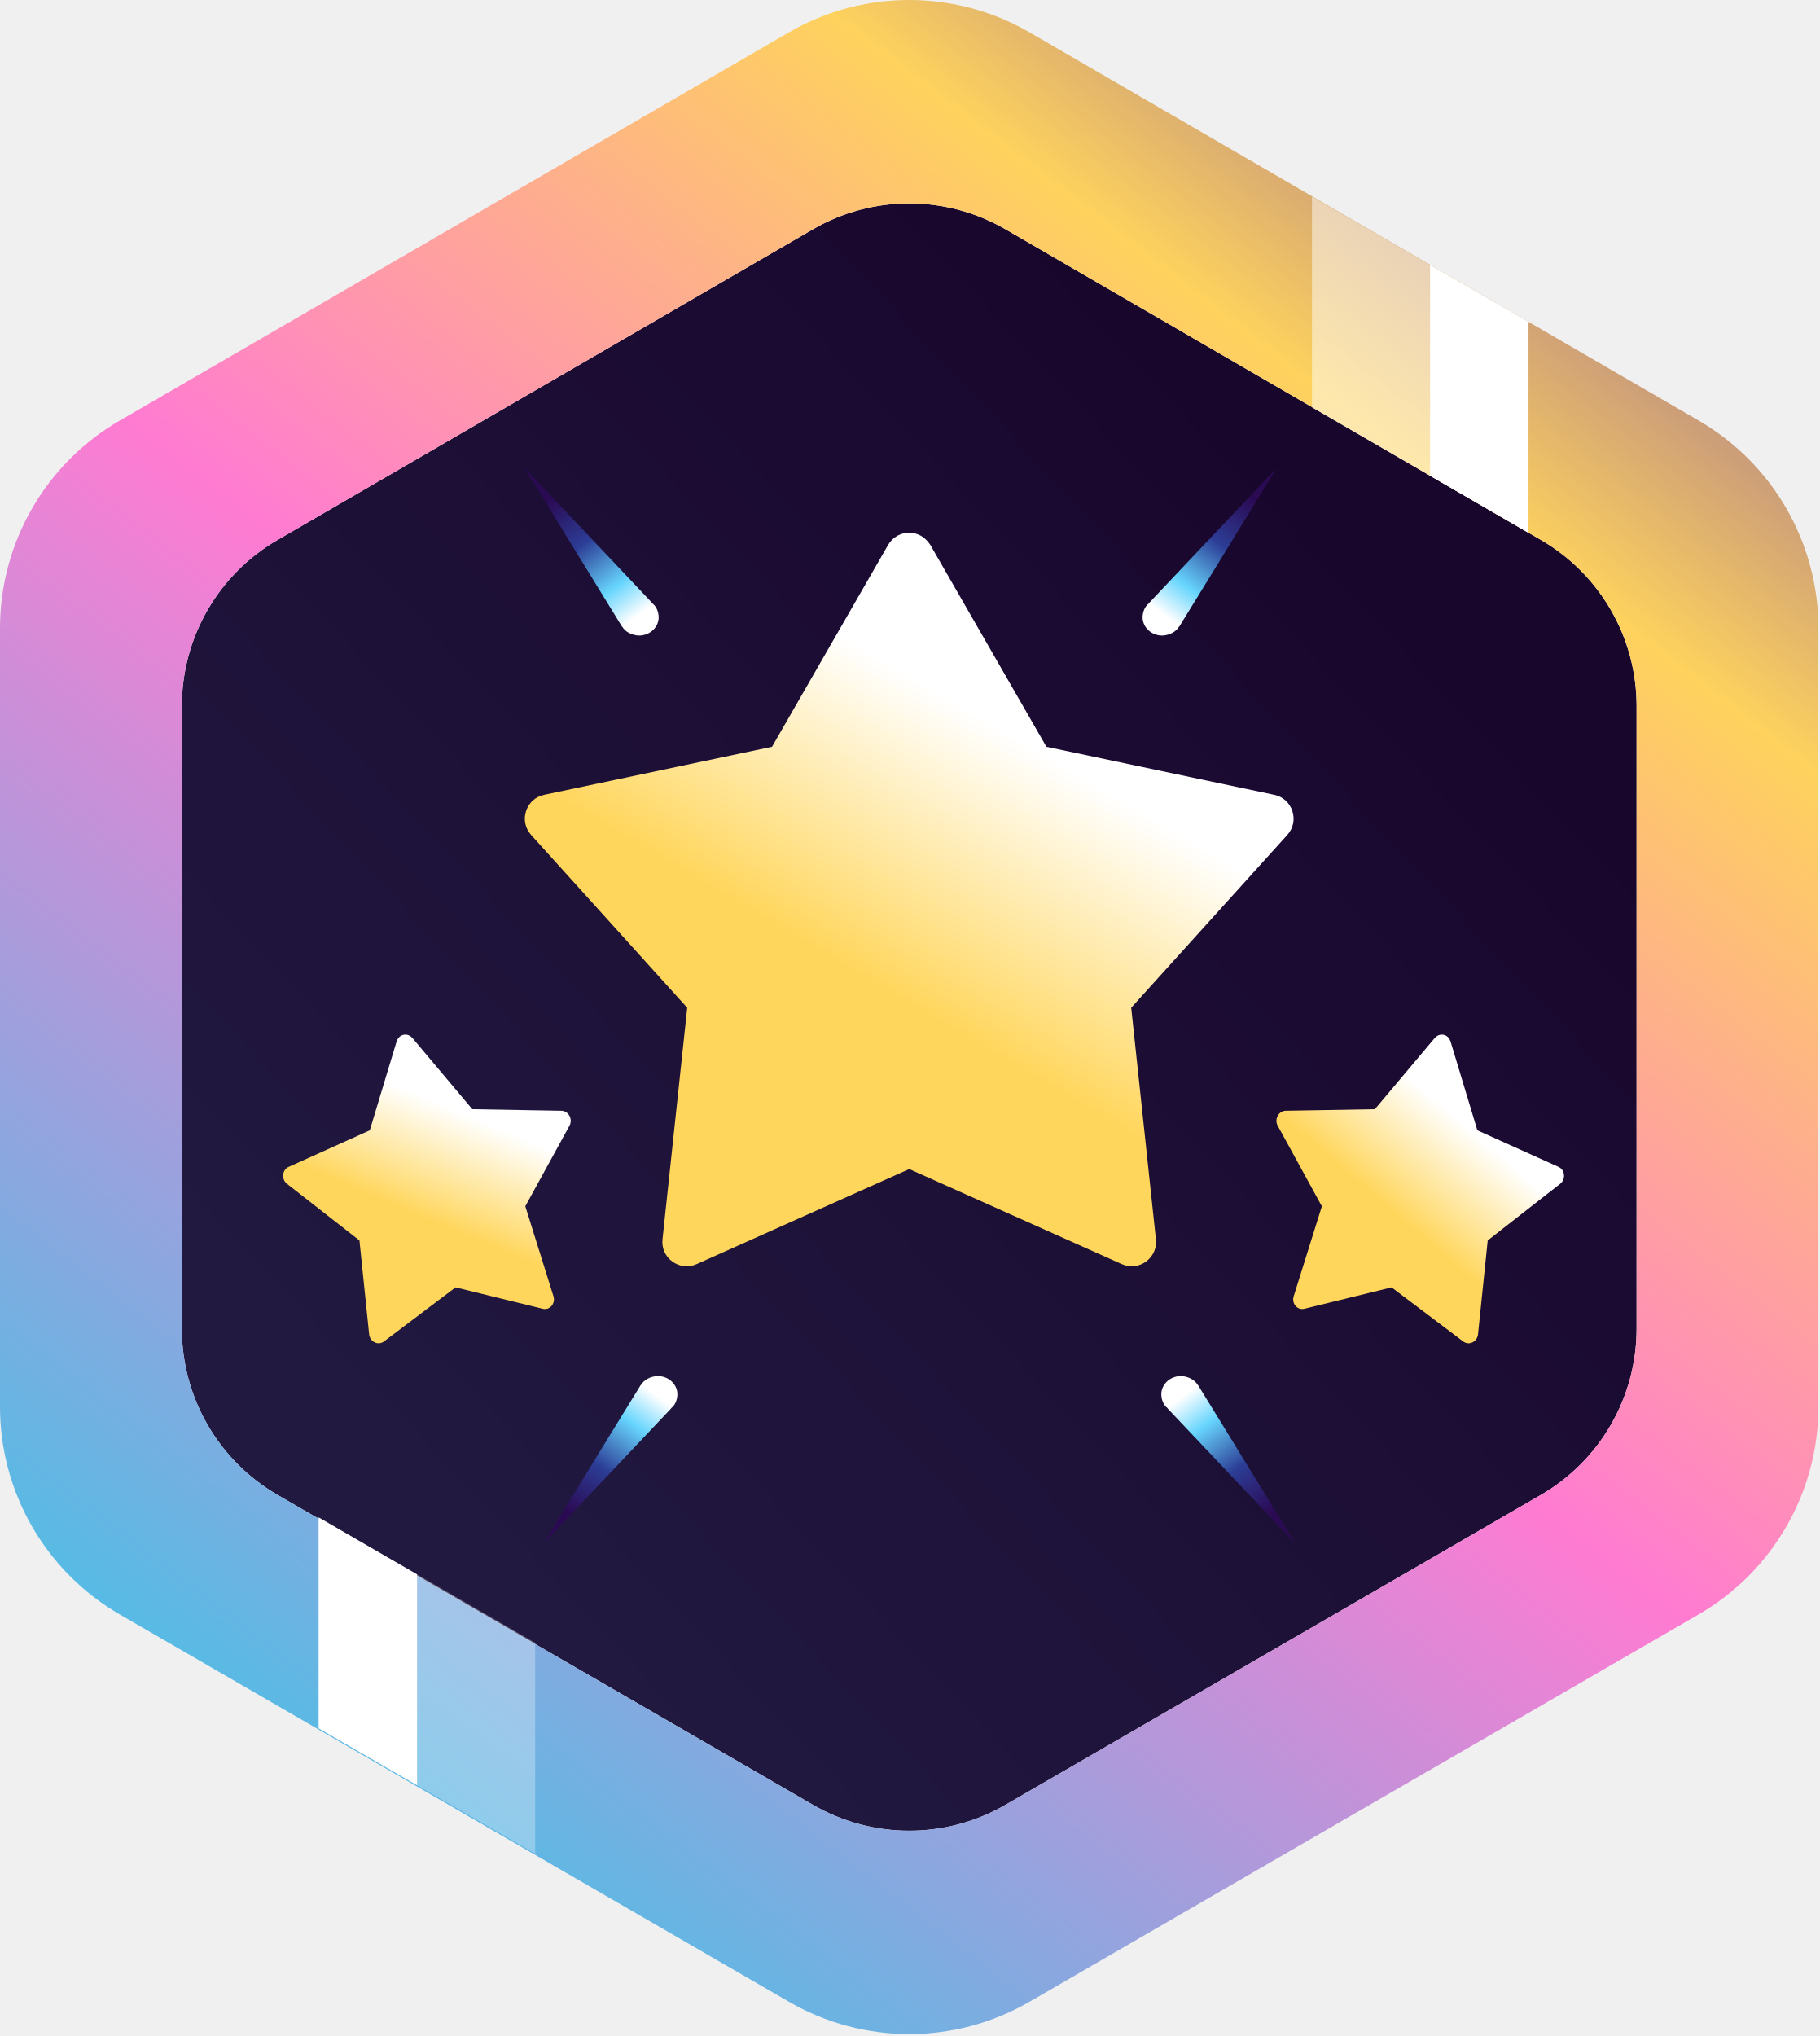
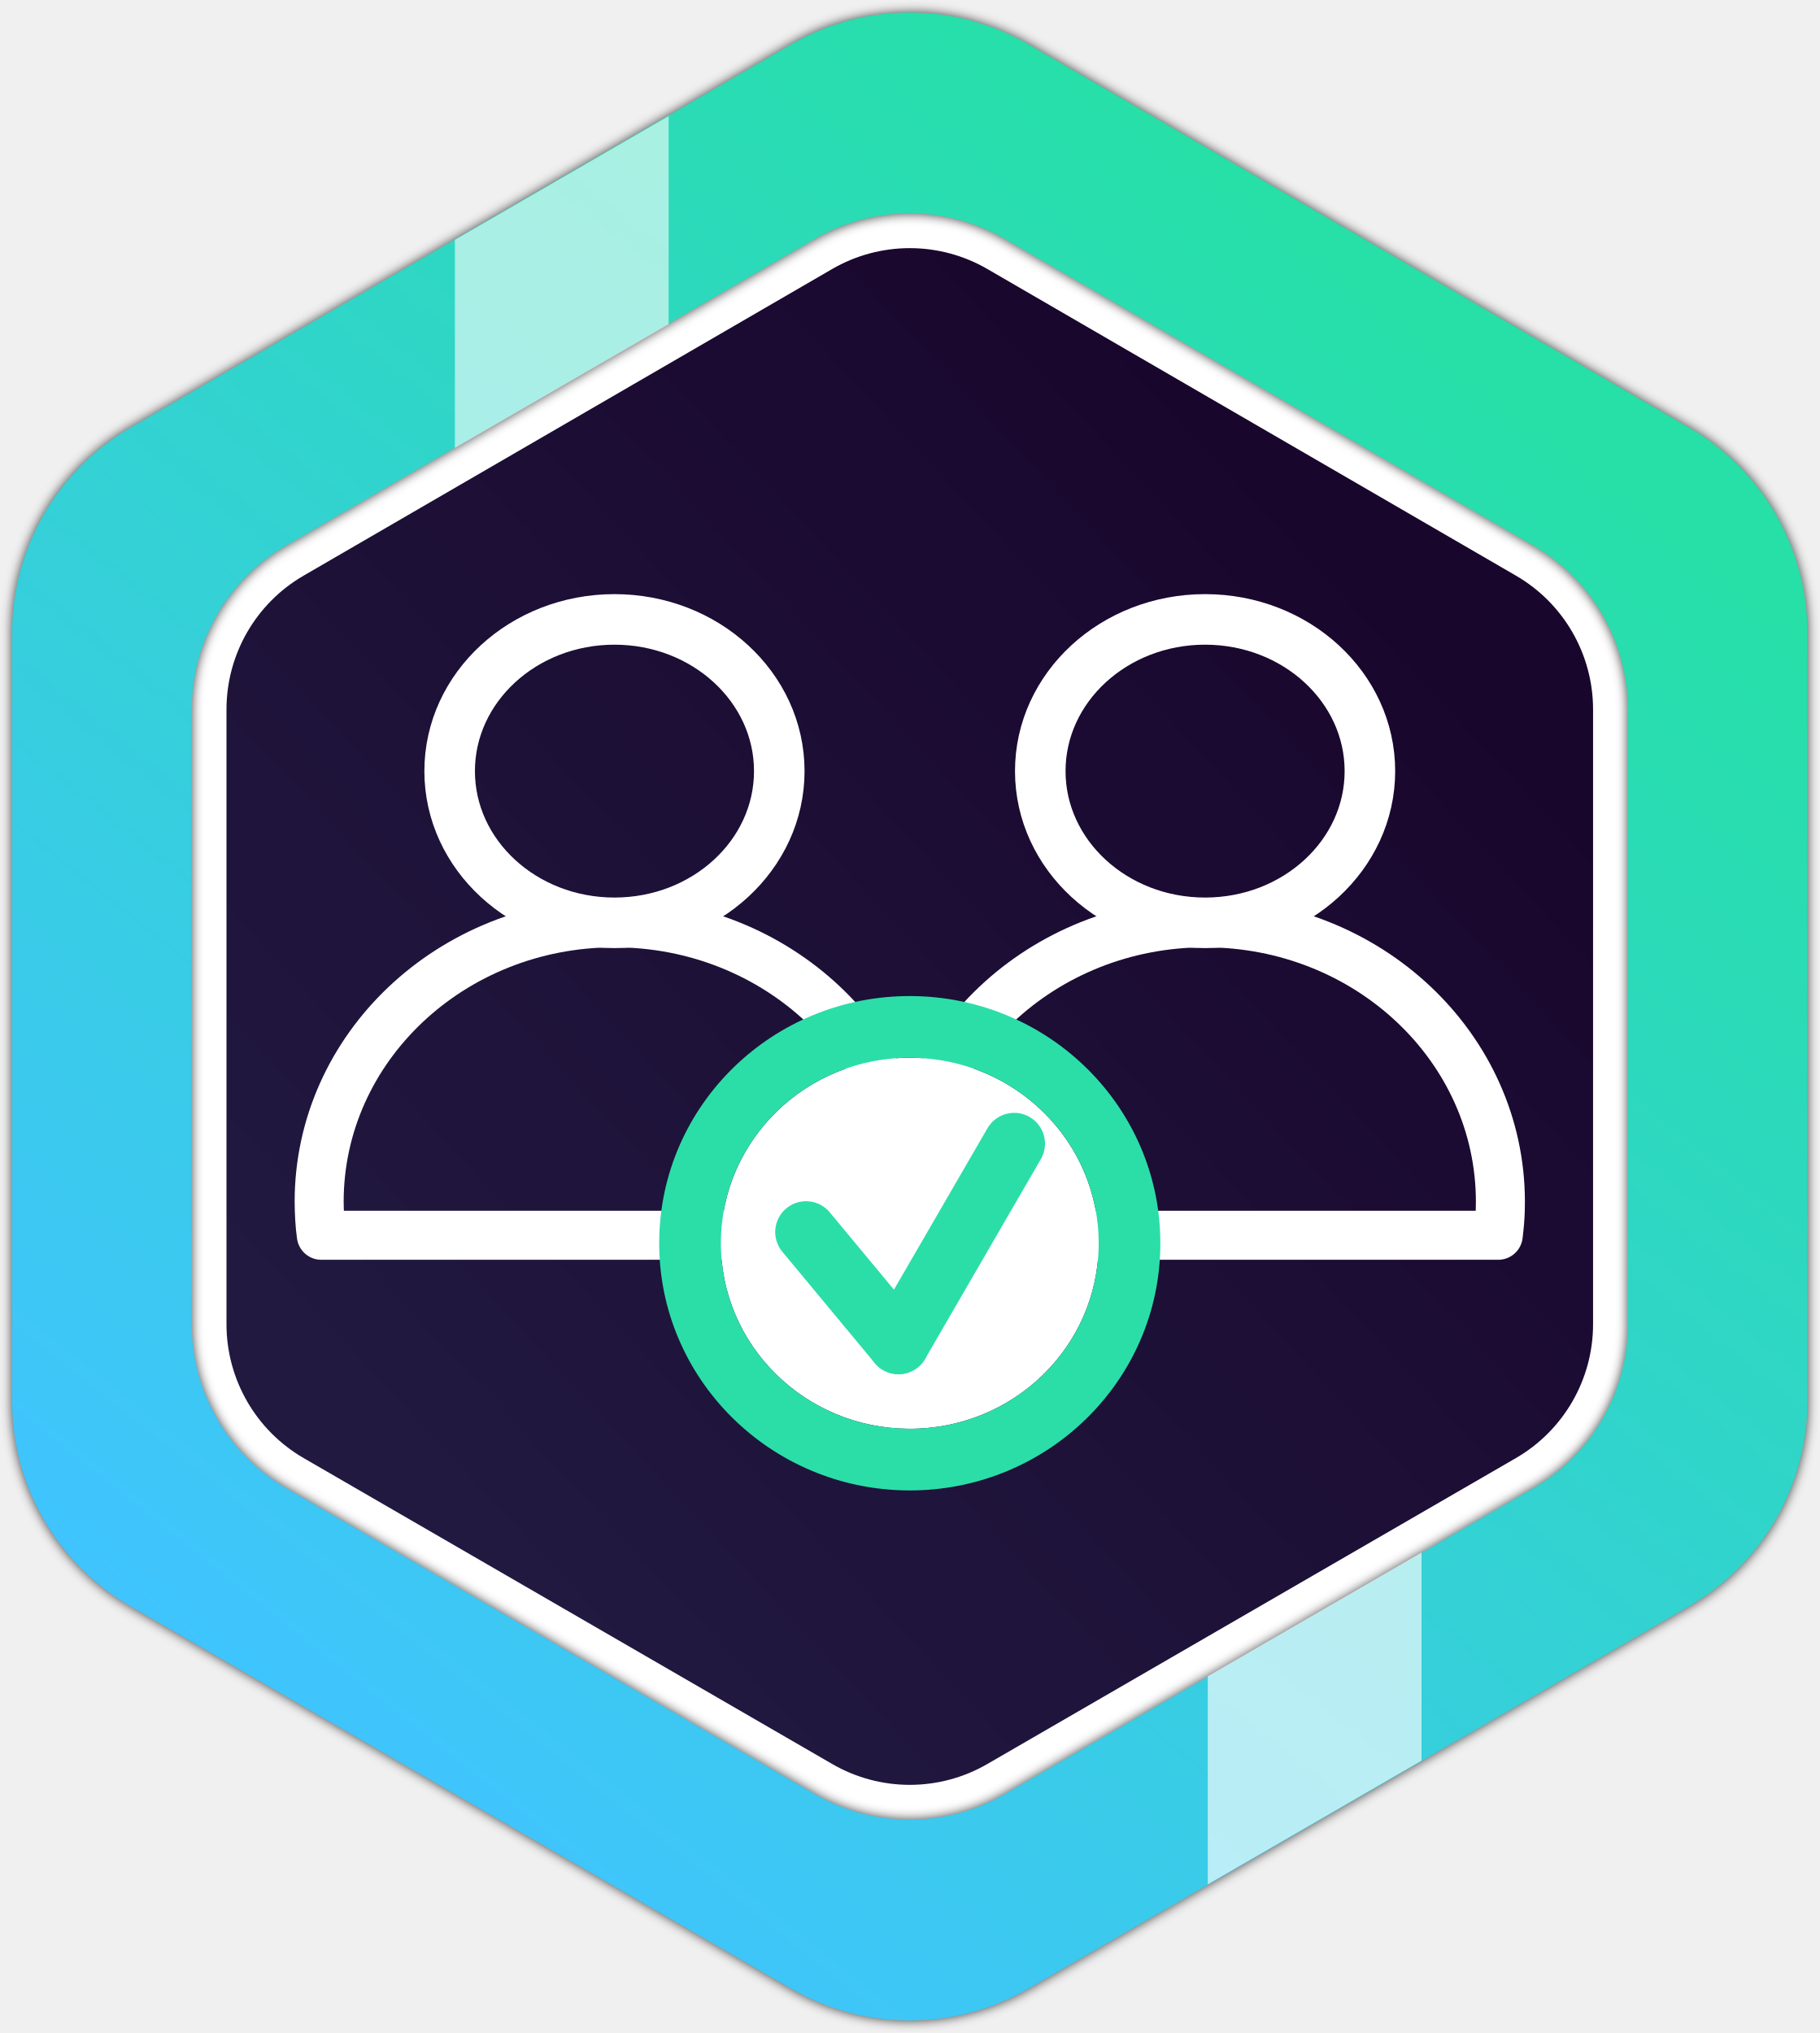
- <svg xmlns="http://www.w3.org/2000/svg" width="774" height="866" viewBox="0 0 774 866" fill="none">
-   <path d="M696.181 565.188V300.308C696.181 271.192 680.68 244.28 655.497 229.672L427.745 97.544C402.405 82.844 371.129 82.844 345.789 97.544L118.037 229.672C92.853 244.28 77.353 271.192 77.353 300.308V565.188C77.353 594.33 92.885 621.264 118.107 635.864L345.859 767.688C371.165 782.335 402.369 782.335 427.675 767.688L655.427 635.864C680.649 621.264 696.181 594.33 696.181 565.188Z" fill="url(#paint0_linear_198_27)" />
-   <path d="M773.534 598.335C773.534 634.764 754.12 668.432 722.592 686.681L437.902 851.461C406.27 869.77 367.264 869.77 335.632 851.461L50.942 686.681C19.414 668.432 0 634.764 0 598.335V267.235C0 230.842 19.374 197.202 50.854 178.941L335.544 13.781C367.22 -4.594 406.314 -4.594 437.99 13.781L722.68 178.941C754.158 197.202 773.534 230.842 773.534 267.235V598.335ZM696.181 565.188V300.308C696.18 271.192 680.68 244.28 655.497 229.672L427.745 97.544C402.404 82.844 371.129 82.844 345.788 97.544L118.037 229.672C92.852 244.28 77.353 271.192 77.353 300.308V565.188C77.353 594.33 92.884 621.264 118.107 635.864L345.859 767.688C371.164 782.335 402.369 782.335 427.675 767.688L655.427 635.864C680.649 621.264 696.18 594.33 696.18 565.188H696.181Z" fill="url(#paint1_linear_198_27)" />
-   <path d="M135.557 735.125L227.66 788.434V698.741L135.557 645.432V735.125Z" fill="white" fill-opacity="0.293" />
-   <path opacity="0.638" d="M650.199 136.923L558.096 83.614V173.306L650.199 226.616V136.923Z" fill="white" fill-opacity="0.752" />
-   <path d="M608.344 112.697L650.199 136.923V226.616L608.344 202.39V112.697Z" fill="white" />
-   <path d="M135.557 645.432L177.412 669.658V759.35L135.557 735.125V645.432Z" fill="white" />
-   <path d="M542.974 199.209L522.374 232.815L501.652 266.508L501.599 266.469C500.195 268.842 497.618 270.004 494.975 270.307C490.332 270.616 486.333 267.329 486.042 262.964C485.973 260.665 486.814 258.04 488.754 256.619L488.696 256.573L515.861 227.821L542.974 199.209Z" fill="url(#paint2_linear_198_27)" />
-   <path d="M223.256 199.209L243.857 232.815L264.579 266.508L264.632 266.469C266.036 268.842 268.613 270.004 271.256 270.307C275.898 270.616 279.897 267.329 280.188 262.964C280.257 260.665 279.417 258.04 277.476 256.619L277.534 256.573L250.37 227.821L223.256 199.209Z" fill="url(#paint3_linear_198_27)" />
-   <path d="M550.937 656.421L530.337 622.814L509.615 589.122L509.562 589.161C508.158 586.788 505.581 585.625 502.938 585.323C498.296 585.013 494.297 588.3 494.006 592.665C493.937 594.964 494.777 597.59 496.718 599.011L496.66 599.057L523.824 627.809L550.937 656.421Z" fill="url(#paint4_linear_198_27)" />
-   <path d="M231.22 656.421L251.82 622.814L272.542 589.122L272.595 589.161C273.999 586.788 276.576 585.625 279.219 585.323C283.861 585.013 287.86 588.3 288.151 592.665C288.221 594.964 287.38 597.59 285.44 599.011L285.498 599.057L258.333 627.809L231.22 656.421Z" fill="url(#paint5_linear_198_27)" />
-   <path d="M614.088 440.154L614.574 440.271C615.797 440.728 616.552 441.64 617.02 442.888L628.451 480.772L662.989 496.34C665.772 497.595 666.148 501.601 663.664 503.541L632.852 527.611L628.729 567.518C628.396 570.734 624.899 572.442 622.444 570.588L591.968 547.58L554.882 556.676C551.893 557.409 549.355 554.458 550.32 551.372L562.3 513.083L543.503 478.797C541.988 476.034 543.916 472.503 546.969 472.45L584.848 471.793L610.315 441.508C611.17 440.532 612.346 439.982 613.598 440.07L614.088 440.154Z" fill="url(#paint6_linear_198_27)" />
-   <path d="M386.765 226.616L388.073 226.657C391.458 227.154 393.877 228.981 395.739 231.765L445.128 317.632L542.054 338.07C549.865 339.717 552.95 349.212 547.599 355.135L481.197 428.641L491.712 527.139C492.559 535.077 484.482 540.945 477.195 537.686L386.767 497.248L296.339 537.686C289.052 540.945 280.975 535.077 281.822 527.14L292.337 428.641L225.935 355.135C220.584 349.212 223.669 339.717 231.48 338.07L328.406 317.632L377.795 231.765C379.473 228.981 382.201 227.067 385.461 226.657L386.765 226.616Z" fill="url(#paint7_linear_198_27)" />
-   <path d="M171.669 440.154L171.183 440.271C169.959 440.728 169.205 441.64 168.737 442.888L157.306 480.772L122.768 496.34C119.985 497.595 119.608 501.601 122.091 503.541L152.905 527.611L157.028 567.518C157.361 570.734 160.858 572.442 163.313 570.588L193.789 547.58L230.875 556.676C233.863 557.409 236.401 554.458 235.436 551.372L223.457 513.083L242.254 478.797C243.769 476.034 241.84 472.503 238.788 472.45L200.909 471.793L175.44 441.508C174.586 440.532 173.41 439.982 172.159 440.07L171.669 440.154Z" fill="url(#paint8_linear_198_27)" />
+ <svg xmlns="http://www.w3.org/2000/svg" width="784" height="876" viewBox="0 0 784 876" fill="none">
+   <path d="M701.416 570.592V305.712C701.416 276.596 685.915 249.684 660.732 235.076L432.98 102.948C407.64 88.248 376.364 88.248 351.024 102.948L123.272 235.076C98.088 249.684 82.588 276.596 82.588 305.712V570.592C82.588 599.734 98.12 626.668 123.342 641.268L351.094 773.092C376.4 787.739 407.604 787.739 432.91 773.092L660.662 641.268C685.884 626.668 701.416 599.734 701.416 570.592Z" fill="url(#paint0_linear_1785_3414)" />
+   <path d="M701.416 570.592V305.712C701.416 276.596 685.915 249.684 660.732 235.076L432.98 102.948C407.64 88.248 376.364 88.248 351.024 102.948L123.272 235.076C98.088 249.684 82.588 276.596 82.588 305.712V570.592C82.588 599.734 98.12 626.668 123.342 641.268L351.094 773.092C376.4 787.739 407.604 787.739 432.91 773.092L660.662 641.268C685.884 626.668 701.416 599.734 701.416 570.592Z" fill="url(#paint1_linear_1785_3414)" />
+   <path d="M701.416 570.592V305.712C701.416 276.596 685.915 249.684 660.732 235.076L432.98 102.948C407.64 88.248 376.364 88.248 351.024 102.948L123.272 235.076C98.088 249.684 82.588 276.596 82.588 305.712V570.592C82.588 599.734 98.12 626.668 123.342 641.268L351.094 773.092C376.4 787.739 407.604 787.739 432.91 773.092L660.662 641.268C685.884 626.668 701.416 599.734 701.416 570.592Z" stroke="white" stroke-width="30" />
+   <g filter="url(#filter0_f_1785_3414)">
+     <path d="M395.318 5.457C412.265 5.946 428.483 10.96 443.224 19.185L727.914 184.345C759.392 202.606 778.768 236.246 778.768 272.639V603.739C778.768 640.168 759.354 673.836 727.826 692.085L443.136 856.865C411.504 875.174 372.498 875.174 340.866 856.865L56.176 692.085C24.648 673.836 5.234 640.168 5.234 603.739V272.639C5.234 236.246 24.608 202.606 56.088 184.345L340.778 19.185C358.285 9.057 375.283 5.457 395.318 5.457ZM397.306 92.095C381.009 91.1 365.206 95.034 351.022 102.948L123.271 235.076C98.086 249.684 82.587 276.596 82.587 305.712V570.591C82.587 599.734 98.118 626.668 123.341 641.268L351.093 773.092C376.398 787.739 407.603 787.739 432.909 773.092L660.661 641.268C685.883 626.668 701.414 599.734 701.414 570.592L701.415 570.591V305.711C701.414 276.596 685.914 249.684 660.731 235.076L432.979 102.948C425.187 98.443 416.688 95.225 407.846 93.473C404.37 92.785 400.819 92.554 397.306 92.095Z" fill="black" fill-opacity="0.75" />
+   </g>
+   <path d="M778.768 603.739C778.768 640.168 759.354 673.836 727.826 692.085L443.136 856.865C411.504 875.174 372.498 875.174 340.866 856.865L56.176 692.085C24.648 673.836 5.234 640.168 5.234 603.739V272.639C5.234 236.246 24.608 202.606 56.088 184.345L340.778 19.185C372.454 0.81 411.548 0.81 443.224 19.185L727.914 184.345C759.392 202.606 778.768 236.246 778.768 272.639V603.739ZM701.415 570.592V305.712C701.414 276.596 685.914 249.684 660.731 235.076L432.979 102.948C407.638 88.248 376.363 88.248 351.022 102.948L123.271 235.076C98.086 249.684 82.587 276.596 82.587 305.712V570.592C82.587 599.734 98.118 626.668 123.341 641.268L351.093 773.092C376.398 787.739 407.603 787.739 432.909 773.092L660.661 641.268C685.883 626.668 701.414 599.734 701.414 570.592H701.415Z" fill="url(#paint2_linear_1785_3414)" />
+   <path d="M196 103.33L288.102 50.02V139.714L196 193.023V103.33Z" fill="white" fill-opacity="0.588" />
+   <path d="M612.511 758.643L520.408 811.952V722.26L612.511 668.95V758.643Z" fill="white" fill-opacity="0.648" />
+   <path d="M264.759 397.635C225.538 397.635 193.744 368.369 193.744 332.266C193.744 296.163 225.538 266.896 264.759 266.896C303.979 266.896 335.773 296.163 335.773 332.266C335.773 368.369 303.979 397.635 264.759 397.635Z" stroke="white" stroke-width="21.78" stroke-linecap="round" stroke-linejoin="round" />
+   <path d="M264.759 397.635C335.033 397.636 392.001 451.449 392.001 517.831C391.95 521.609 391.978 522.629 391.63 527.079C391.494 528.812 391.258 530.536 391.072 532.265H138.445C137.761 527.484 137.581 522.655 137.516 517.831C137.516 451.449 194.485 397.636 264.759 397.636V397.635Z" stroke="white" stroke-width="21.12" stroke-linecap="round" stroke-linejoin="round" />
+   <path d="M519.244 397.635C480.024 397.635 448.23 368.369 448.23 332.266C448.23 296.163 480.024 266.896 519.244 266.896C558.464 266.896 590.259 296.163 590.259 332.266C590.259 368.369 558.464 397.635 519.244 397.635Z" stroke="white" stroke-width="21.78" stroke-linecap="round" stroke-linejoin="round" />
+   <path d="M519.244 397.635C589.518 397.636 646.486 451.449 646.486 517.831C646.436 521.609 646.464 522.629 646.115 527.079C645.98 528.812 645.744 530.536 645.558 532.265H392.93C392.247 527.484 392.067 522.655 392.002 517.831C392.002 451.449 448.97 397.636 519.244 397.636V397.635Z" stroke="white" stroke-width="21.12" stroke-linecap="round" stroke-linejoin="round" />
+   <path d="M391.522 615.637C346.57 615.367 310.343 579.361 310.607 535.214C310.872 491.067 347.527 455.497 392.48 455.766C437.432 456.036 473.659 492.042 473.395 536.189C473.13 580.336 436.475 615.906 391.522 615.637Z" fill="white" />
+   <path d="M392.64 429.193C452.162 429.55 500.322 477.417 499.969 536.348C499.616 595.28 450.886 642.566 391.364 642.21C331.842 641.853 283.682 593.986 284.035 535.055C284.388 476.123 333.118 428.837 392.64 429.193ZM392.481 455.766C347.528 455.497 310.873 491.067 310.608 535.214C310.344 579.361 346.571 615.367 391.523 615.637C436.476 615.906 473.131 580.336 473.396 536.189C473.66 492.042 437.433 456.036 392.481 455.766Z" fill="#2BDEA8" />
+   <path d="M347.307 530.877L387.13 578.843" stroke="#2BDEA8" stroke-width="26.573" stroke-linecap="round" stroke-linejoin="round" />
+   <path d="M387.129 578.842L436.982 492.801" stroke="#2BDEA8" stroke-width="26.573" stroke-linecap="round" stroke-linejoin="round" />
  <defs>
-     <linearGradient id="paint0_linear_198_27" x1="574.41" y1="231.025" x2="162.728" y2="615.345" gradientUnits="userSpaceOnUse">
+     <filter id="filter0_f_1785_3414" x="0.234" y="0.457" width="783.533" height="875.14" filterUnits="userSpaceOnUse" color-interpolation-filters="sRGB">
+       <feFlood flood-opacity="0" result="BackgroundImageFix" />
+       <feBlend mode="normal" in="SourceGraphic" in2="BackgroundImageFix" result="shape" />
+       <feGaussianBlur stdDeviation="2.5" result="effect1_foregroundBlur_1785_3414" />
+     </filter>
+     <linearGradient id="paint0_linear_1785_3414" x1="421.727" y1="420.241" x2="278.166" y2="531.032" gradientUnits="userSpaceOnUse">
+       <stop stop-color="#6A24CC" />
+       <stop offset="1" stop-color="#2D1081" />
+     </linearGradient>
+     <linearGradient id="paint1_linear_1785_3414" x1="579.645" y1="236.429" x2="167.963" y2="620.749" gradientUnits="userSpaceOnUse">
      <stop stop-color="#19062D" />
      <stop offset="1" stop-color="#211940" />
    </linearGradient>
-     <linearGradient id="paint1_linear_198_27" x1="721.412" y1="-22.55" x2="123.584" y2="753.276" gradientUnits="userSpaceOnUse">
-       <stop stop-color="#703EAC" />
-       <stop offset="0.252" stop-color="#FED25D" />
-       <stop offset="0.578" stop-color="#FF7BD2" />
-       <stop offset="1" stop-color="#54BCE5" />
-     </linearGradient>
-     <linearGradient id="paint2_linear_198_27" x1="496.801" y1="262.814" x2="533.501" y2="212.879" gradientUnits="userSpaceOnUse">
-       <stop stop-color="white" />
-       <stop offset="0.251" stop-color="#67D5FD" />
-       <stop offset="0.62" stop-color="#2C3D96" />
-       <stop offset="1" stop-color="#2B0A54" />
-     </linearGradient>
-     <linearGradient id="paint3_linear_198_27" x1="269.632" y1="263.199" x2="232.931" y2="213.264" gradientUnits="userSpaceOnUse">
-       <stop stop-color="white" />
-       <stop offset="0.251" stop-color="#67D5FD" />
-       <stop offset="0.62" stop-color="#2C3D96" />
-       <stop offset="1" stop-color="#2B0A54" />
-     </linearGradient>
-     <linearGradient id="paint4_linear_198_27" x1="504.35" y1="593.04" x2="541.05" y2="642.973" gradientUnits="userSpaceOnUse">
-       <stop stop-color="white" />
-       <stop offset="0.251" stop-color="#67D5FD" />
-       <stop offset="0.62" stop-color="#2C3D96" />
-       <stop offset="1" stop-color="#2B0A54" />
-     </linearGradient>
-     <linearGradient id="paint5_linear_198_27" x1="278.013" y1="592.648" x2="241.313" y2="642.581" gradientUnits="userSpaceOnUse">
-       <stop stop-color="white" />
-       <stop offset="0.251" stop-color="#67D5FD" />
-       <stop offset="0.62" stop-color="#2C3D96" />
-       <stop offset="1" stop-color="#2B0A54" />
-     </linearGradient>
-     <linearGradient id="paint6_linear_198_27" x1="592.677" y1="515.513" x2="623.978" y2="478.886" gradientUnits="userSpaceOnUse">
-       <stop stop-color="#FFD65C" />
-       <stop offset="1" stop-color="white" />
-     </linearGradient>
-     <linearGradient id="paint7_linear_198_27" x1="372.755" y1="419.061" x2="433.748" y2="314.904" gradientUnits="userSpaceOnUse">
-       <stop stop-color="#FFD65C" />
-       <stop offset="1" stop-color="white" />
-     </linearGradient>
-     <linearGradient id="paint8_linear_198_27" x1="190.584" y1="522.214" x2="208.95" y2="478.544" gradientUnits="userSpaceOnUse">
-       <stop stop-color="#FFD65C" />
-       <stop offset="1" stop-color="white" />
+     <linearGradient id="paint2_linear_1785_3414" x1="622.508" y1="139.148" x2="128.818" y2="758.68" gradientUnits="userSpaceOnUse">
+       <stop stop-color="#26E0A7" />
+       <stop offset="1" stop-color="#40C4FF" />
    </linearGradient>
  </defs>
</svg>
